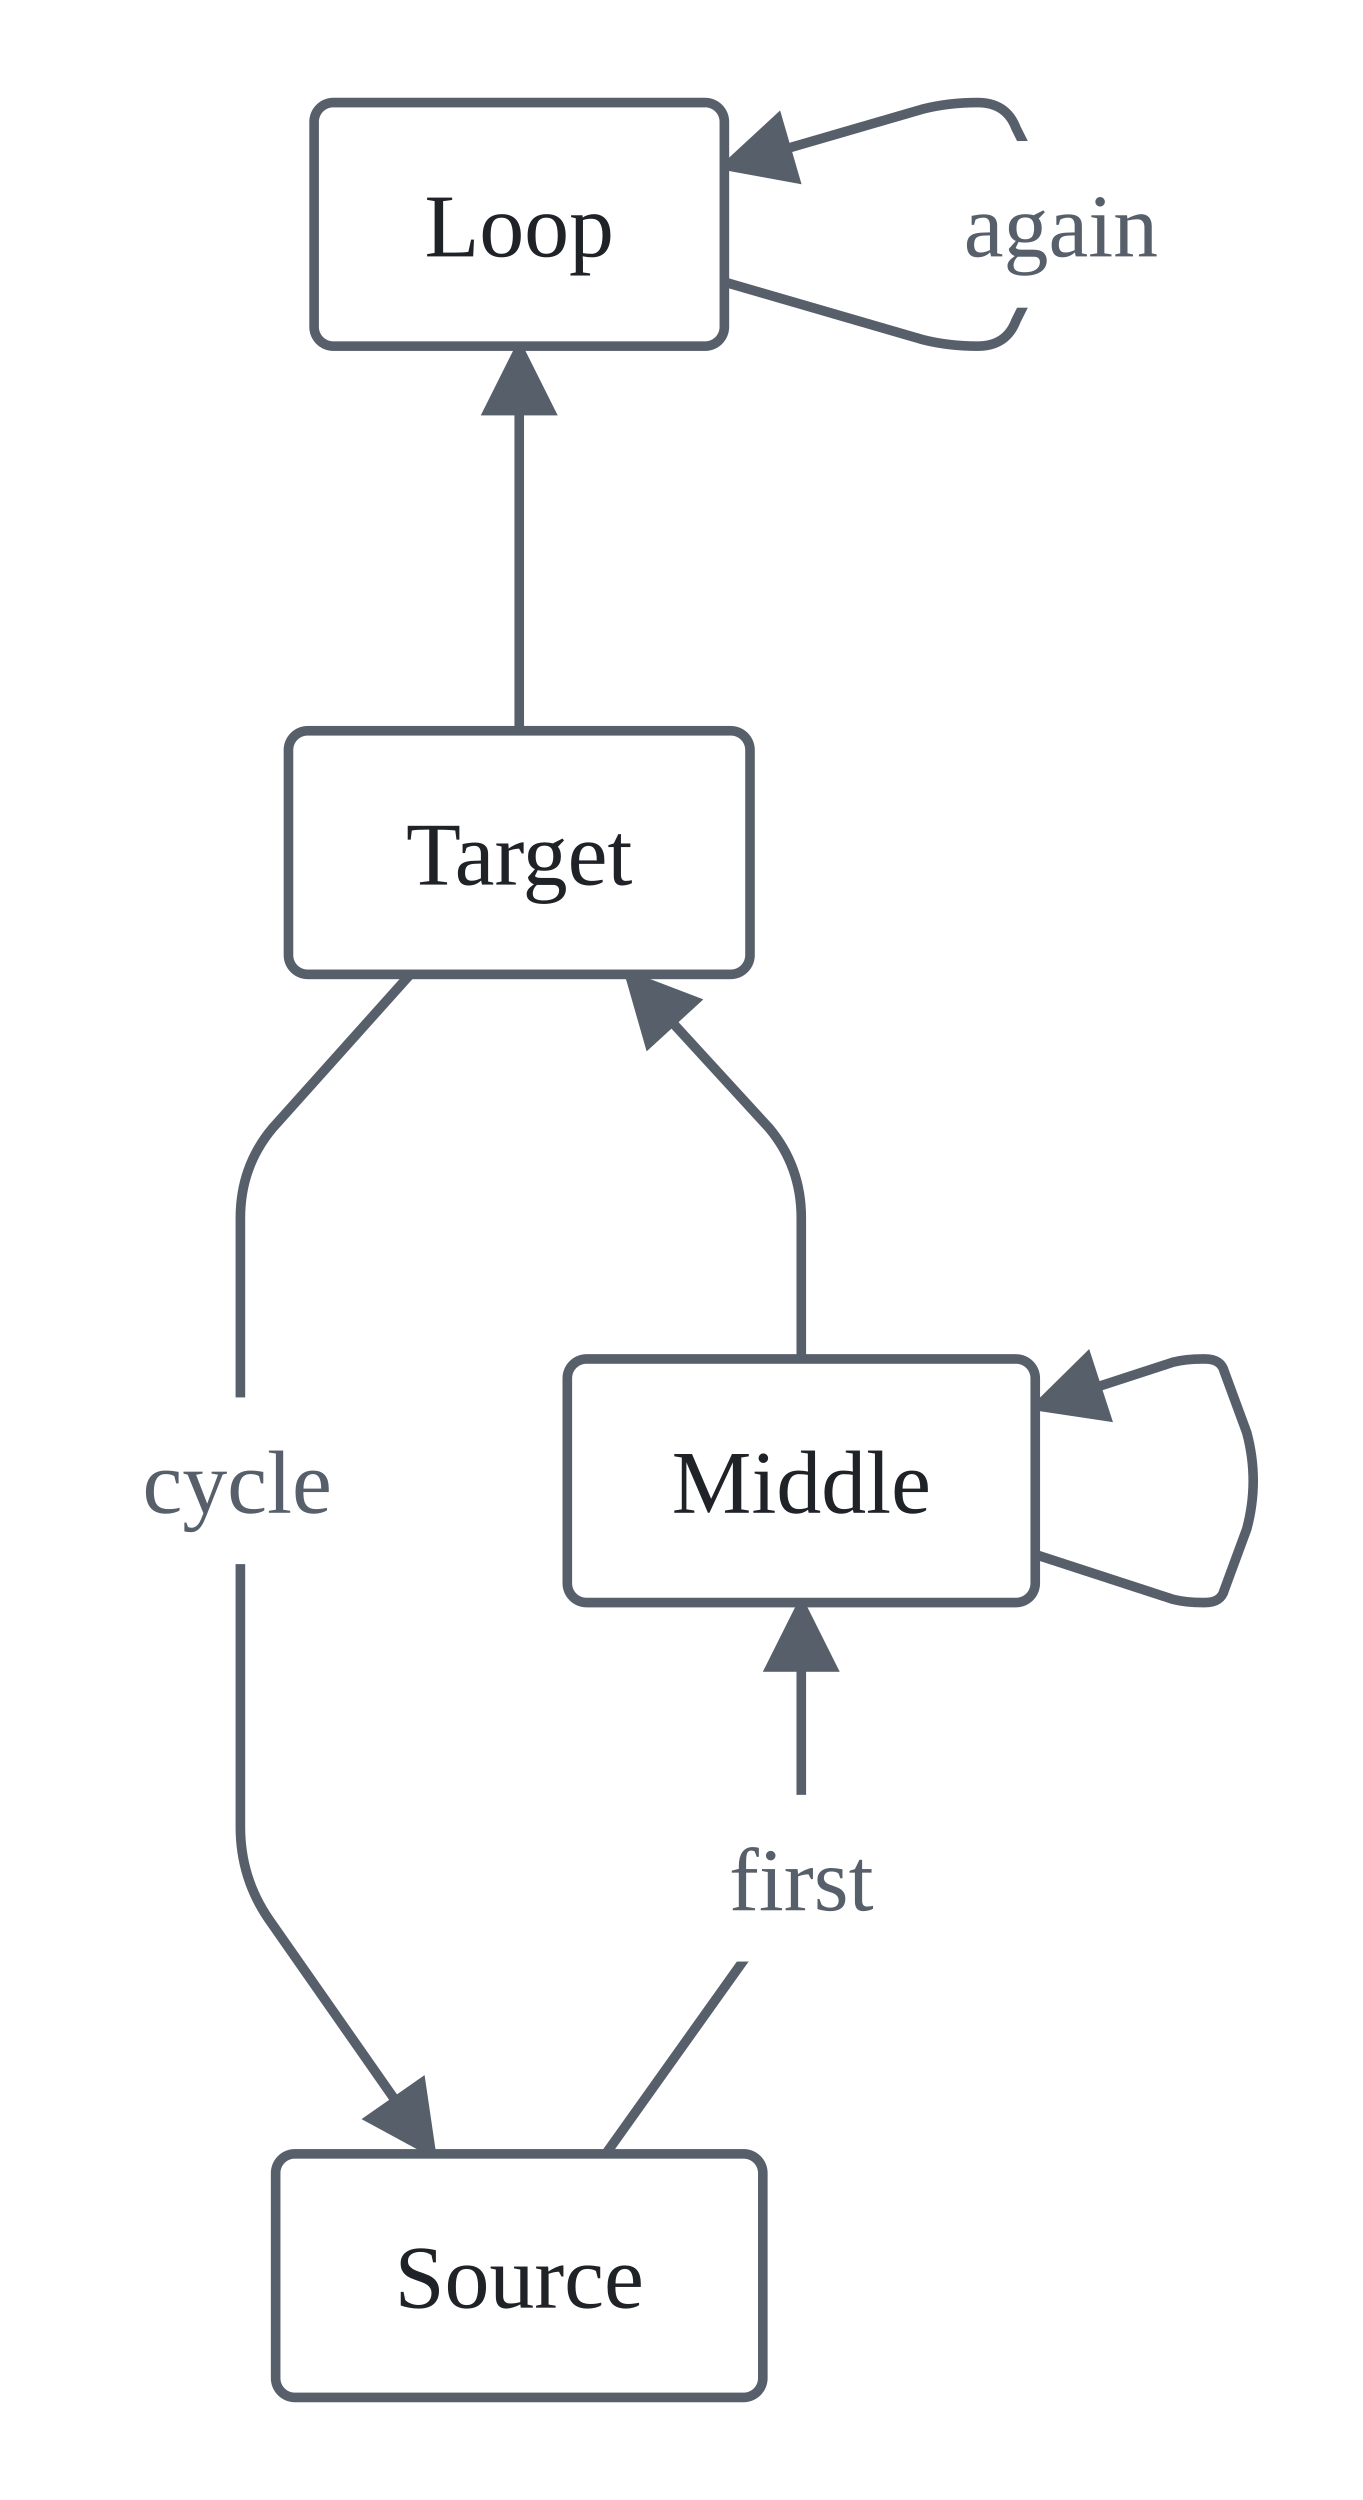
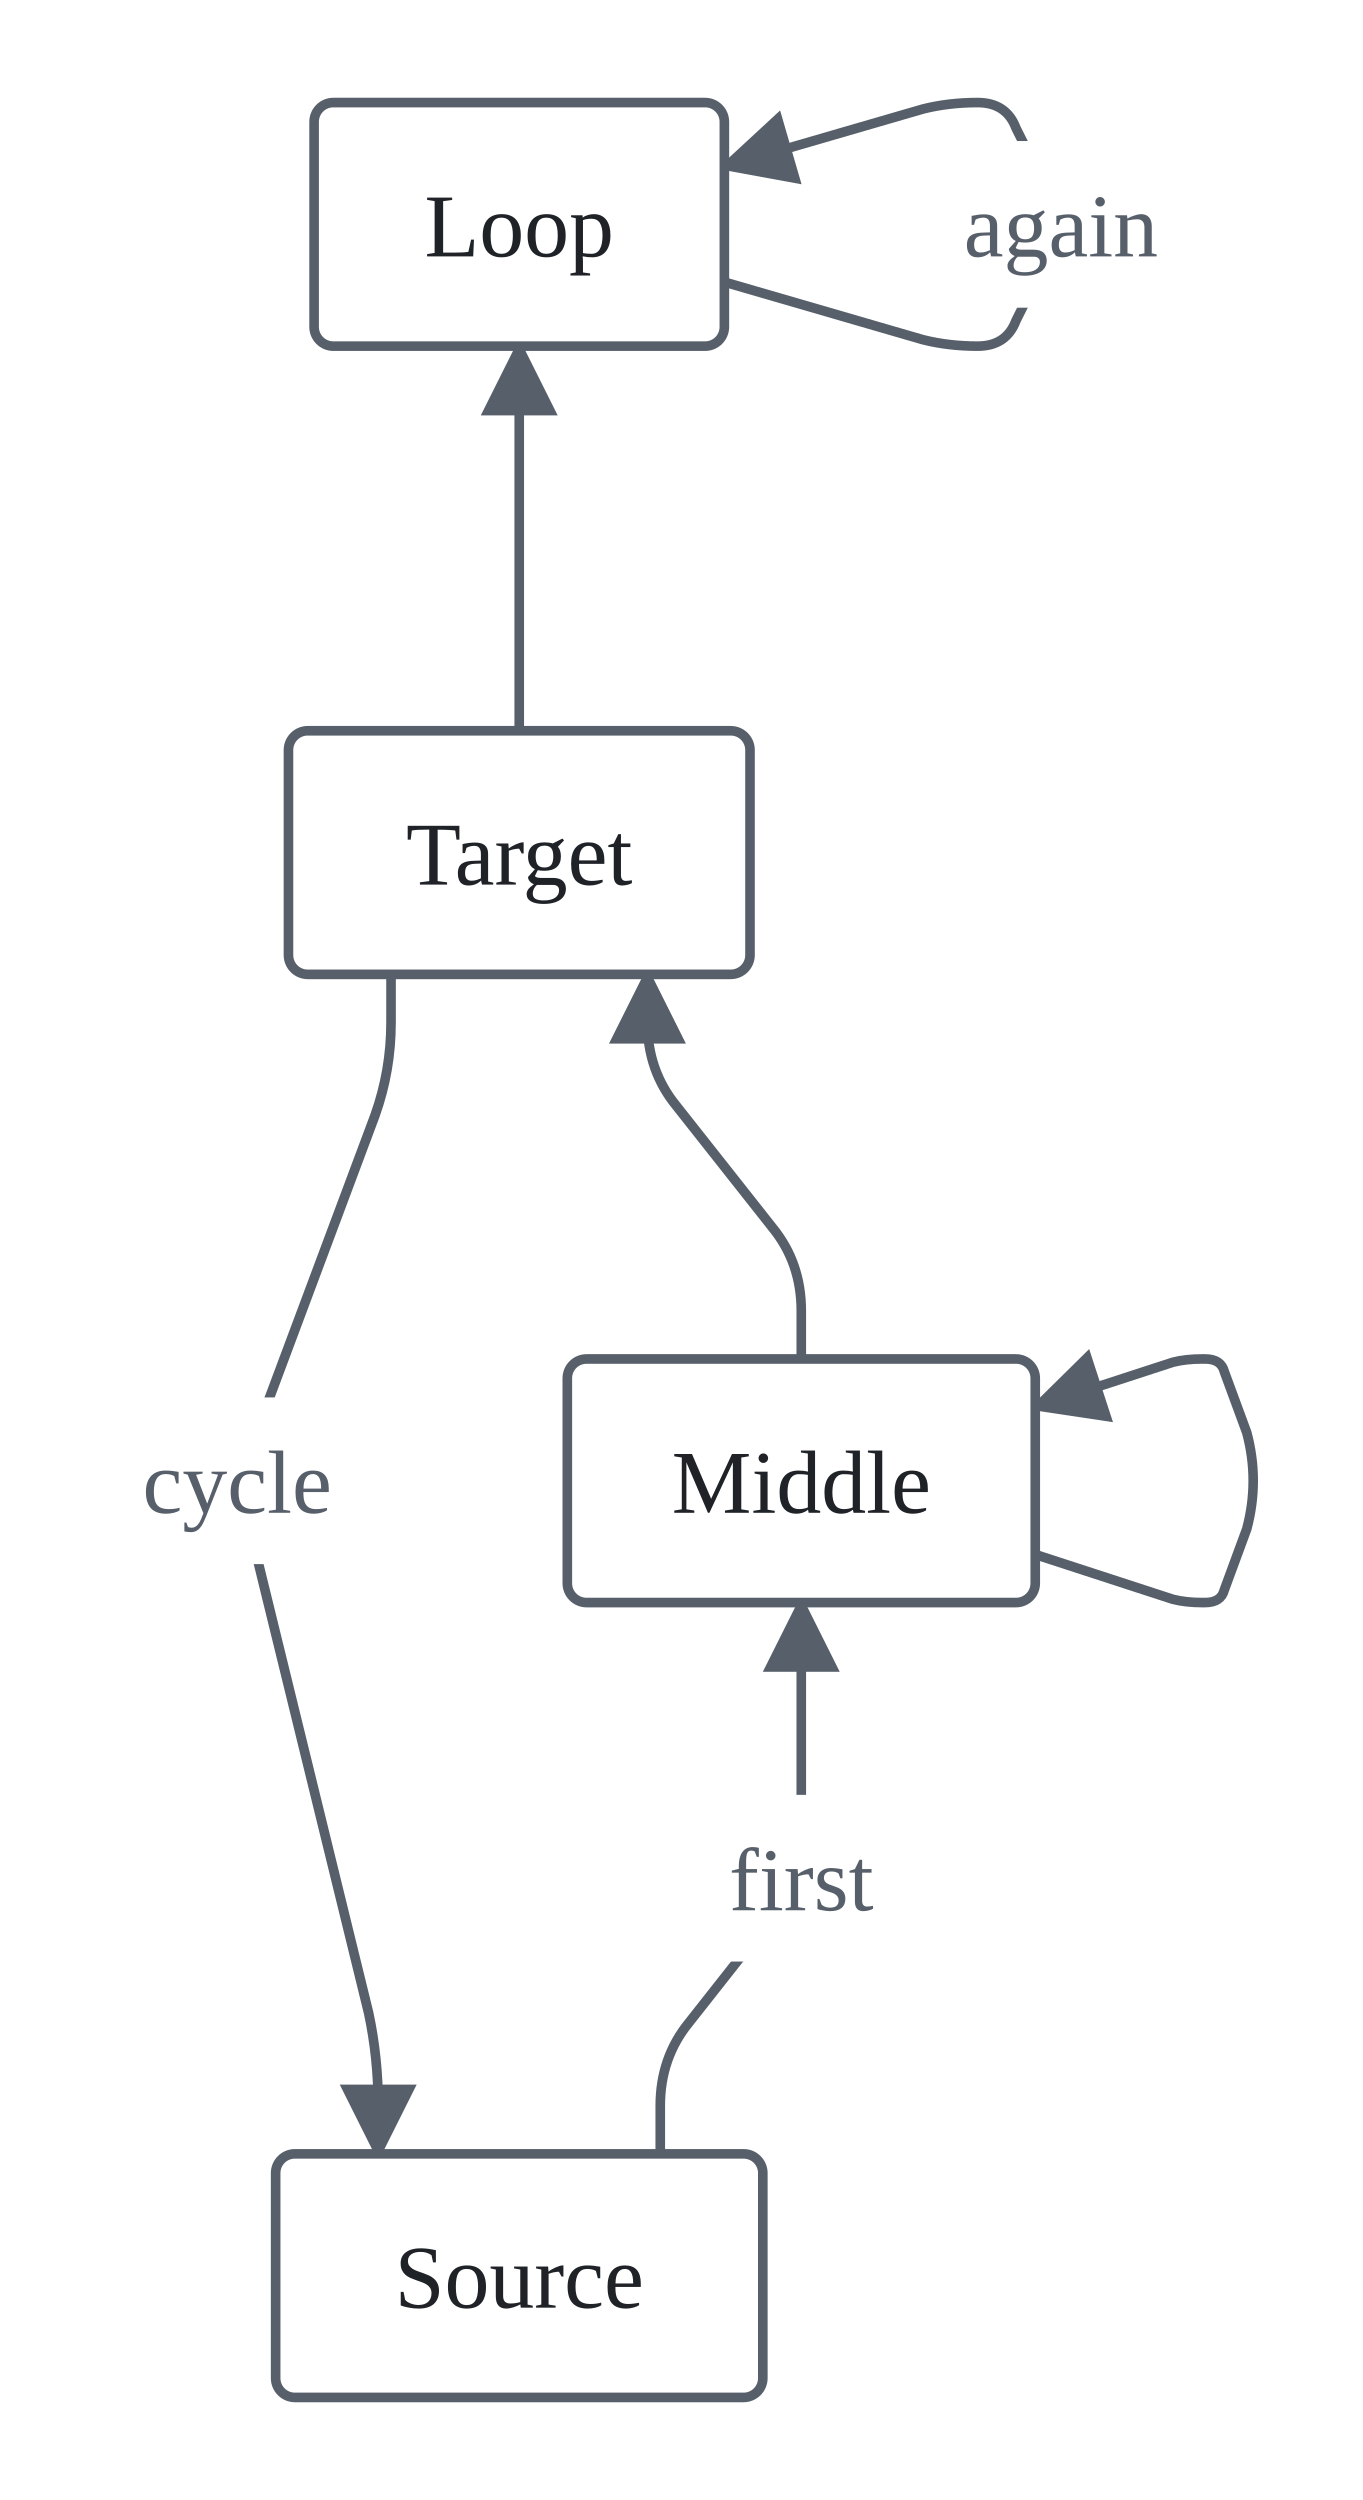
<svg xmlns="http://www.w3.org/2000/svg" viewBox="0 0 212.5 390" role="img" aria-labelledby="vd-title vd-desc" class="vd-diagram" style="font-family:var(--vd-font,Arimo,Arial,Liberation Sans,Helvetica,sans-serif);font-size:14px">
  <defs>
    <marker id="vd-arrow" viewBox="0 0 10 10" refX="9" refY="5" markerWidth="8" markerHeight="8" orient="auto">
      <path d="M0 0L10 5L0 10z" style="fill:var(--vd-edge,#57606a)" />
    </marker>
  </defs>
  <g class="vd-edges" style="fill:none;stroke:var(--vd-edge,#57606a);stroke-width:1.5">
-     <path class="vd-edge" d="M94.5 336L120.5 299.5Q125 293 125 285L125 250" marker-end="url(#vd-arrow)" />
-     <path class="vd-edge" d="M125 212L125 190Q125 182 120 176L98 152" marker-end="url(#vd-arrow)" />
-     <path class="vd-edge" d="M64 152L42.5 176Q37.5 182 37.5 190L37.5 231L37.5 285Q37.5 293 42 299.5L67.5 336" marker-end="url(#vd-arrow)" />
+     <path class="vd-edge" d="M103 336L103 328.5Q103 321 107.5 315.5L120.5 299Q125 293 125 285L125 250" marker-end="url(#vd-arrow)" />
+     <path class="vd-edge" d="M125 212L125 204.5Q125 197 120.5 191.5L105.5 172.5Q101 167 101 159.5L101 152" marker-end="url(#vd-arrow)" />
+     <path class="vd-edge" d="M61 152L61 159.5Q61 167 58.5 174L40 223.5Q37.5 231 39 238.5L57.5 314Q59 321 59 328.5L59 336" marker-end="url(#vd-arrow)" />
    <path class="vd-edge" d="M161.5 242.5L183 249.5Q185 250 187.5 250L188 250Q190.5 250 191 248L194.5 238.5Q196.5 231 194.5 223.5L191 214Q190.5 212 188 212L187.5 212Q185 212 183 212.5L161.5 219.5" marker-end="url(#vd-arrow)" />
-     <path class="vd-edge" d="M81 114L81 84L81 54" marker-end="url(#vd-arrow)" />
+     <path class="vd-edge" d="M81 114L81 54" marker-end="url(#vd-arrow)" />
    <path class="vd-edge" d="M113 44L144 53Q148 54 152.5 54L152.5 54Q157 54 158.5 50L162.5 42Q165.5 35 162.5 28L158.5 20Q157 16 152.5 16L152.5 16Q148 16 144 17L113 26" marker-end="url(#vd-arrow)" />
  </g>
  <g class="vd-nodes">
    <g class="vd-node">
      <rect class="vd-node-shape" x="43" y="336" width="76" height="38" rx="3" style="fill:var(--vd-node-fill,#fff);stroke:var(--vd-node-stroke,#57606a);stroke-width:1.5" />
      <text class="vd-label" x="81" y="360" text-anchor="middle" style="fill:var(--vd-text,#1f2328);stroke:none">
        <tspan x="81" dy="0">Source</tspan>
      </text>
    </g>
    <g class="vd-node">
      <rect class="vd-node-shape" x="88.5" y="212" width="73" height="38" rx="3" style="fill:var(--vd-node-fill,#fff);stroke:var(--vd-node-stroke,#57606a);stroke-width:1.5" />
      <text class="vd-label" x="125" y="236" text-anchor="middle" style="fill:var(--vd-text,#1f2328);stroke:none">
        <tspan x="125" dy="0">Middle</tspan>
      </text>
    </g>
    <g class="vd-node">
      <rect class="vd-node-shape" x="45" y="114" width="72" height="38" rx="3" style="fill:var(--vd-node-fill,#fff);stroke:var(--vd-node-stroke,#57606a);stroke-width:1.5" />
      <text class="vd-label" x="81" y="138" text-anchor="middle" style="fill:var(--vd-text,#1f2328);stroke:none">
        <tspan x="81" dy="0">Target</tspan>
      </text>
    </g>
    <g class="vd-node">
      <rect class="vd-node-shape" x="49" y="16" width="64" height="38" rx="3" style="fill:var(--vd-node-fill,#fff);stroke:var(--vd-node-stroke,#57606a);stroke-width:1.5" />
      <text class="vd-label" x="81" y="40" text-anchor="middle" style="fill:var(--vd-text,#1f2328);stroke:none">
        <tspan x="81" dy="0">Loop</tspan>
      </text>
    </g>
  </g>
  <g class="vd-edge-labels">
    <rect class="vd-edge-label-bg" x="109" y="280" width="32.5" height="26" style="fill:var(--vd-bg,#fff);stroke:none" />
    <text class="vd-edge-label" x="125" y="298" text-anchor="middle" style="fill:var(--vd-muted,#57606a);stroke:none">
      <tspan x="125" dy="0">first</tspan>
    </text>
    <rect class="vd-edge-label-bg" x="16" y="218" width="42.5" height="26" style="fill:var(--vd-bg,#fff);stroke:none" />
    <text class="vd-edge-label" x="37" y="236" text-anchor="middle" style="fill:var(--vd-muted,#57606a);stroke:none">
      <tspan x="37" dy="0">cycle</tspan>
    </text>
    <rect class="vd-edge-label-bg" x="143" y="22" width="45" height="26" style="fill:var(--vd-bg,#fff);stroke:none" />
    <text class="vd-edge-label" x="165.5" y="40" text-anchor="middle" style="fill:var(--vd-muted,#57606a);stroke:none">
      <tspan x="165.5" dy="0">again</tspan>
    </text>
  </g>
</svg>
